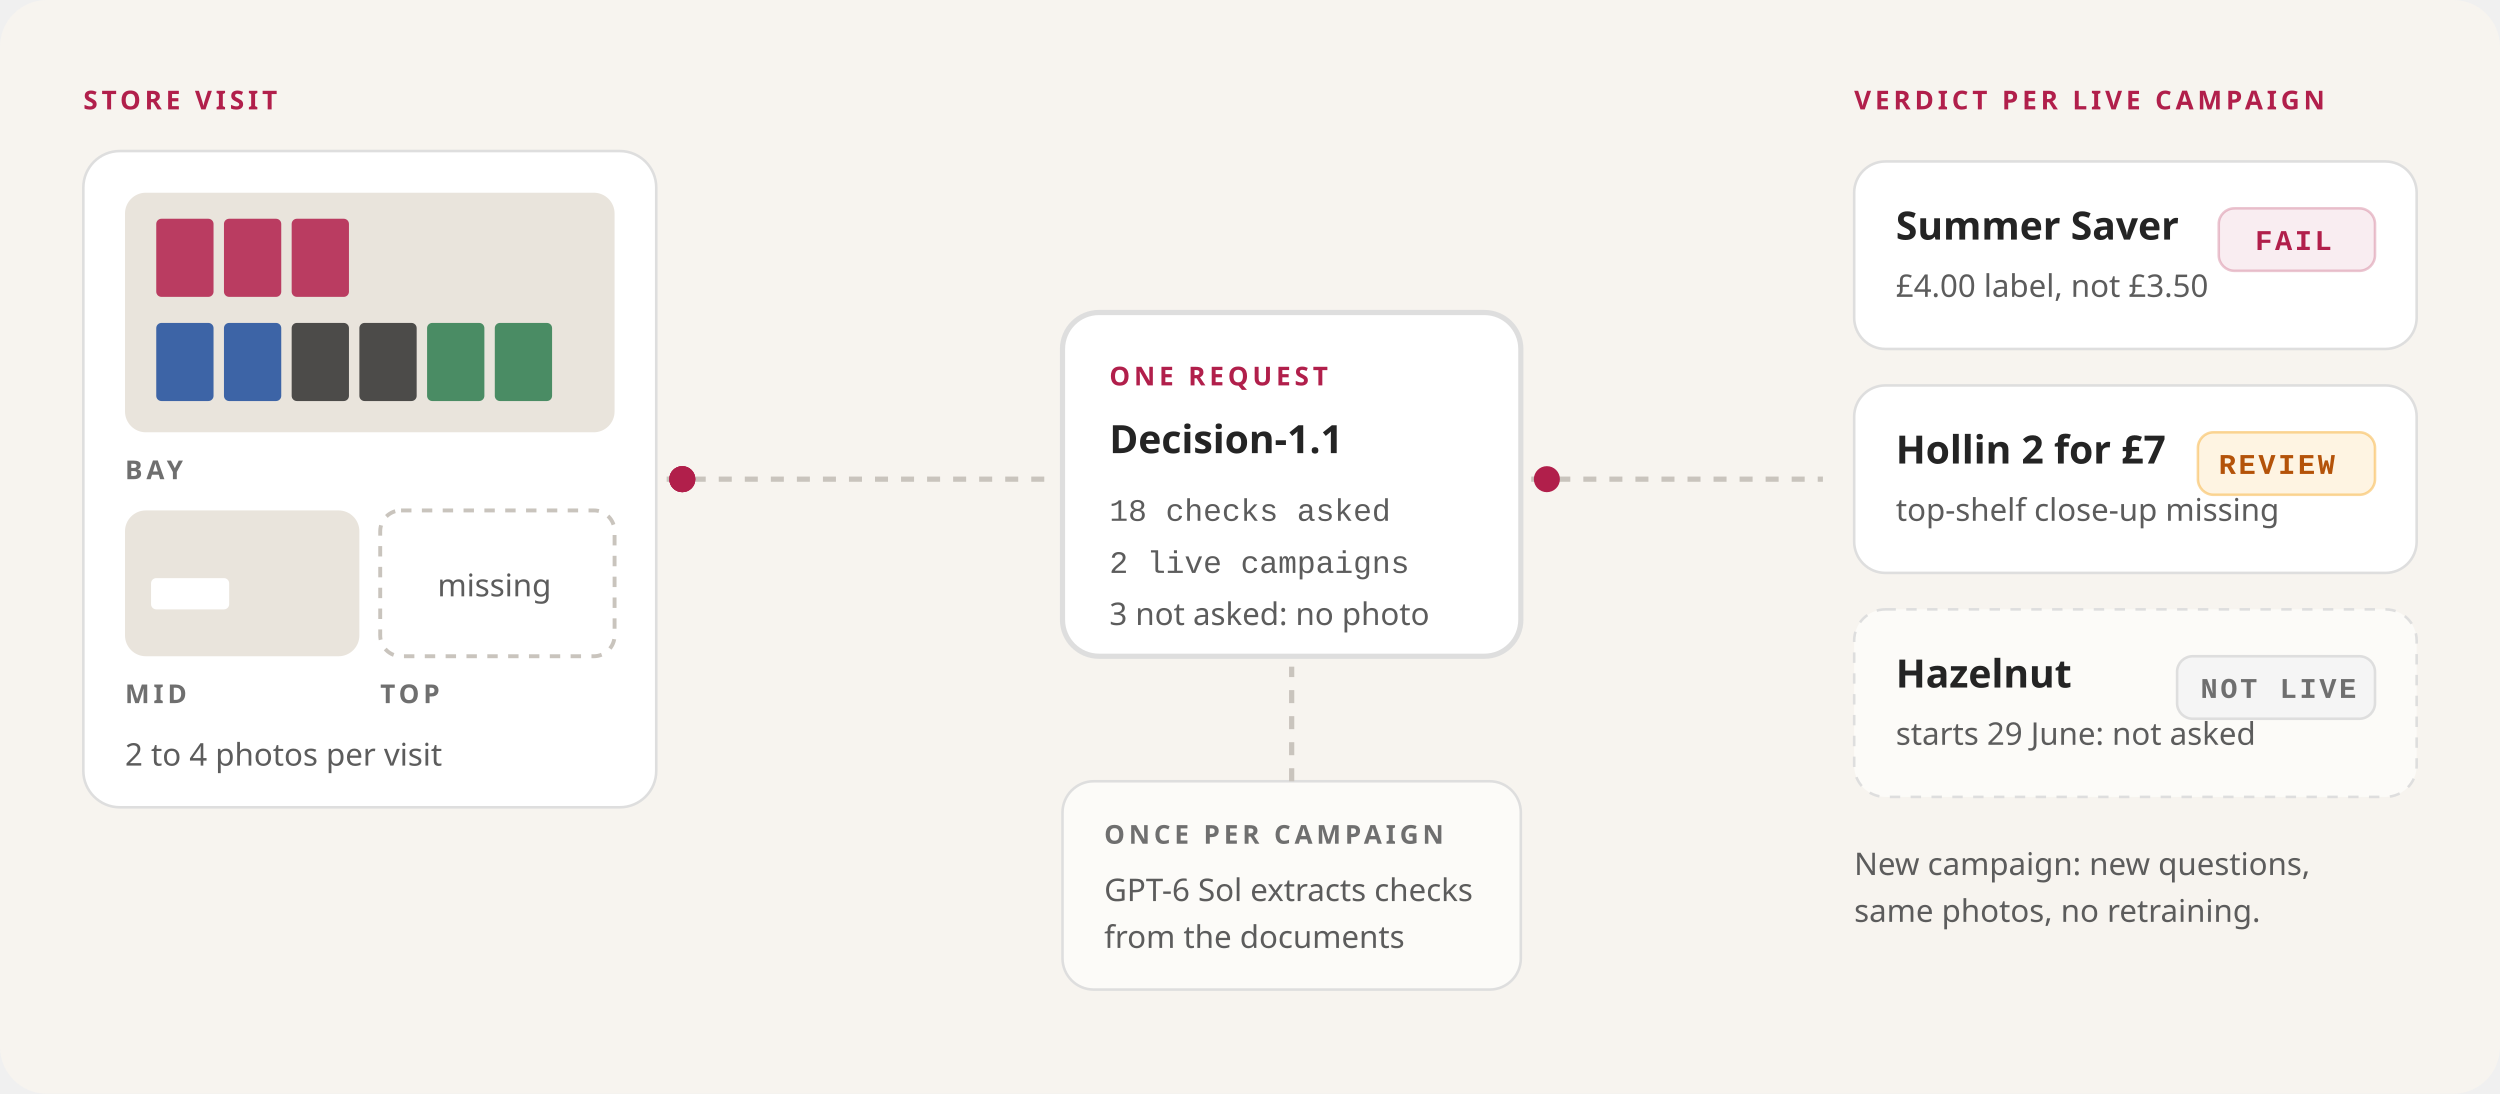
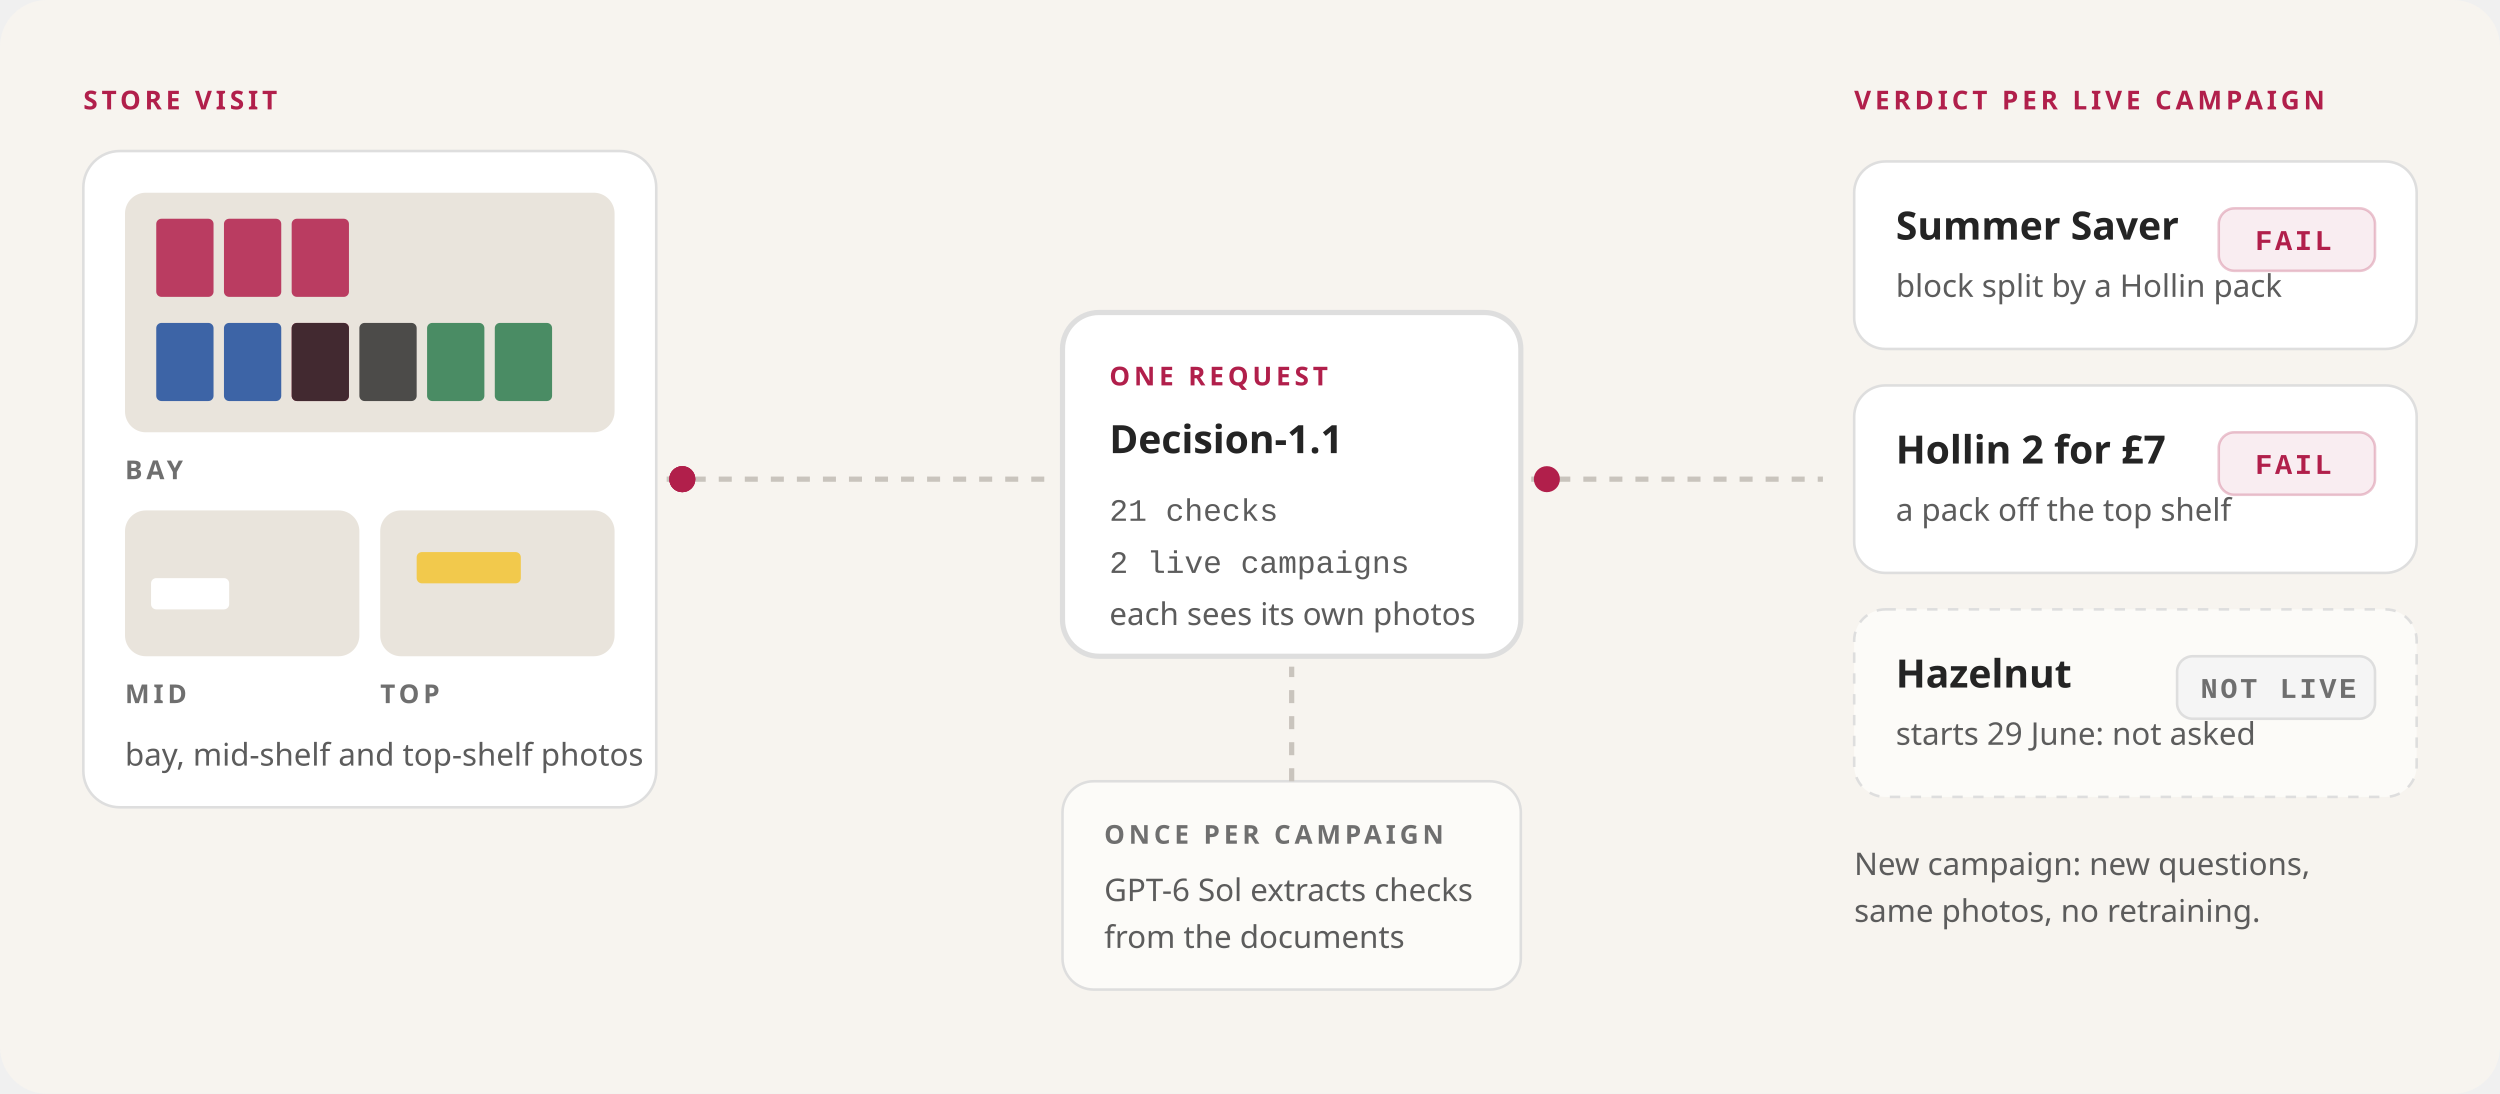
<svg xmlns="http://www.w3.org/2000/svg" viewBox="0 0 960 420" width="960" height="420" role="img" aria-labelledby="t d">
  <style>
    .bg { fill: #f7f4ef; }
    .card { fill: #fff; stroke: #dedede; }
    .soft { fill: #fcfbf8; stroke: #dedede; }
    .t { font: 600 15px 'Segoe UI', Aptos, sans-serif; fill: #242424; }
    .s { font: 12px 'Segoe UI', Aptos, sans-serif; fill: #5c5c5c; }
    .e { font: 650 10px 'Segoe UI', Aptos, sans-serif; letter-spacing: 1.5px; fill: #6f6f6f; }
    .ea { font: 650 10px 'Segoe UI', Aptos, sans-serif; letter-spacing: 1.5px; fill: #b11f4b; }
    .m { font: 12px Consolas, 'Courier New', monospace; fill: #5c5c5c; }
    .badge { font: 600 11px Consolas, 'Courier New', monospace; letter-spacing: 1px; }
    .line { stroke: #c9c4bd; stroke-width: 2; fill: none; stroke-dasharray: 5 5; }
    .flow { fill: #b11f4b; }
    .p1 { animation: travel 8s ease-in-out infinite; }
    .p2 { animation: travel 8s ease-in-out .15s infinite; }
    .p3 { animation: travel 8s ease-in-out .3s infinite; }
    @keyframes travel { 0%, 8% { transform: translateX(0); opacity: 0; } 12% { opacity: 1; } 32% { transform: translateX(150px); opacity: 1; } 36%, 100% { transform: translateX(150px); opacity: 0; } }
    .out { animation: out 8s ease-in-out infinite; }
    @keyframes out { 0%, 40% { transform: translateX(0); opacity: 0; } 44% { opacity: 1; } 58% { transform: translateX(118px); opacity: 1; } 62%, 100% { transform: translateX(118px); opacity: 0; } }
    .v1 { animation: show 8s infinite; } .v2 { animation: show2 8s infinite; } .v3 { animation: show3 8s infinite; }
    @keyframes show { 0%, 58% { opacity: 0; } 62%, 94% { opacity: 1; } 100% { opacity: 0; } }
    @keyframes show2 { 0%, 63% { opacity: 0; } 67%, 94% { opacity: 1; } 100% { opacity: 0; } }
    @keyframes show3 { 0%, 68% { opacity: 0; } 72%, 94% { opacity: 1; } 100% { opacity: 0; } }
    .pulse { animation: pulse 8s infinite; transform-origin: 480px 190px; }
    @keyframes pulse { 0%, 34% { stroke: #dedede; } 38%, 56% { stroke: #b11f4b; } 60%, 100% { stroke: #dedede; } }
    @media (prefers-reduced-motion: reduce) { .p1, .p2, .p3, .out { animation: none; opacity: 0; } .v1, .v2, .v3 { animation: none; opacity: 1; } .pulse { animation: none; } }
  </style>
  <rect class="bg" width="960" height="420" rx="18" />
  <text class="ea" x="32" y="42">STORE VISIT</text>
  <rect class="card" x="32" y="58" width="220" height="252" rx="14" />
  <rect x="48" y="74" width="188" height="92" rx="8" fill="#e9e4dc" />
  <g fill="#b11f4b" opacity=".85">
    <rect x="60" y="84" width="22" height="30" rx="2" />
    <rect x="86" y="84" width="22" height="30" rx="2" />
    <rect x="112" y="84" width="22" height="30" rx="2" />
  </g>
  <g fill="#1f4e9c" opacity=".85">
    <rect x="60" y="124" width="22" height="30" rx="2" />
    <rect x="86" y="124" width="22" height="30" rx="2" />
  </g>
+   <rect x="112" y="124" width="22" height="30" rx="2" fill="#b11f4b" opacity=".85" />
  <g fill="#242424" opacity=".8">
    <rect x="112" y="124" width="22" height="30" rx="2" />
    <rect x="138" y="124" width="22" height="30" rx="2" />
  </g>
  <g fill="#2e7d4f" opacity=".85">
    <rect x="164" y="124" width="22" height="30" rx="2" />
    <rect x="190" y="124" width="22" height="30" rx="2" />
  </g>
  <text class="e" x="48" y="184">BAY</text>
  <rect x="48" y="196" width="90" height="56" rx="8" fill="#e9e4dc" />
  <rect x="58" y="222" width="30" height="12" rx="2" fill="#ffffff" />
-   <rect x="146" y="196" width="90" height="56" rx="8" fill="none" stroke="#c9c4bd" stroke-width="1.5" stroke-dasharray="4 4" />
-   <text class="s" x="168" y="229">missing</text>
+   <rect x="146" y="196" width="90" height="56" rx="8" fill="#e9e4dc" />
+   <rect x="160" y="212" width="40" height="12" rx="2" fill="#f2c94c" />
  <text class="e" x="48" y="270">MID</text>
  <text class="e" x="146" y="270">TOP</text>
-   <text class="s" x="48" y="294">2 to 4 photos per visit</text>
+   <text class="s" x="48" y="294">bay, mid-shelf and top-shelf photos</text>
  <path class="line" d="M256 184 H 404" />
  <circle class="flow p1" cx="262" cy="184" r="5" />
  <circle class="flow p2" cx="262" cy="184" r="5" />
  <circle class="flow p3" cx="262" cy="184" r="5" />
  <rect class="card pulse" x="408" y="120" width="176" height="132" rx="14" stroke-width="2" />
  <text class="ea" x="426" y="148">ONE REQUEST</text>
  <text class="t" x="426" y="174">Decision-1.1</text>
-   <text class="m" x="426" y="200">18 checks asked</text>
+   <text class="m" x="426" y="200">21 checks</text>
  <text class="m" x="426" y="220">2 live campaigns</text>
-   <text class="s" x="426" y="240">3 not asked: no photo</text>
+   <text class="s" x="426" y="240">each sees its own photos</text>
  <rect class="soft" x="408" y="300" width="176" height="80" rx="12" />
  <text class="e" x="424" y="324">ONCE PER CAMPAIGN</text>
  <text class="s" x="424" y="346">GPT-6 Sol extracts checks</text>
  <text class="s" x="424" y="364">from the documents</text>
  <path class="line" d="M496 300 V 256" />
  <path class="line" d="M588 184 H 700" />
  <circle class="flow out" cx="594" cy="184" r="5" />
  <text class="ea" x="712" y="42">VERDICT PER LIVE CAMPAIGN</text>
  <g class="v1">
    <rect class="card" x="712" y="62" width="216" height="72" rx="12" />
    <text class="t" x="728" y="92">Summer Saver</text>
-     <text class="s" x="728" y="114">£4.00 label, not £3.50</text>
+     <text class="s" x="728" y="114">block split by a Hollin pack</text>
    <rect x="852" y="80" width="60" height="24" rx="6" fill="rgba(177,31,75,.08)" stroke="rgba(177,31,75,.25)" />
    <text class="badge" x="866" y="96" fill="#b11f4b">FAIL</text>
  </g>
  <g class="v2">
    <rect class="card" x="712" y="148" width="216" height="72" rx="12" />
    <text class="t" x="728" y="178">Hollin 2 for £7</text>
-     <text class="s" x="728" y="200">top-shelf close-up missing</text>
-     <rect x="844" y="166" width="68" height="24" rx="6" fill="rgba(245,158,11,.12)" stroke="rgba(245,158,11,.4)" />
-     <text class="badge" x="852" y="182" fill="#b45309">REVIEW</text>
+     <text class="s" x="728" y="200">a pack off the top shelf</text>
+     <rect x="852" y="166" width="60" height="24" rx="6" fill="rgba(177,31,75,.08)" stroke="rgba(177,31,75,.25)" />
+     <text class="badge" x="866" y="182" fill="#b11f4b">FAIL</text>
  </g>
  <g class="v3">
    <rect class="soft" x="712" y="234" width="216" height="72" rx="12" stroke-dasharray="4 4" />
    <text class="t" x="728" y="264">Hazelnut</text>
    <text class="s" x="728" y="286">starts 29 June: not asked</text>
    <rect x="836" y="252" width="76" height="24" rx="6" fill="#f5f5f5" stroke="#dedede" />
    <text class="badge" x="845" y="268" fill="#6f6f6f">NOT LIVE</text>
  </g>
  <text class="s" x="712" y="336">New campaign: new questions,</text>
  <text class="s" x="712" y="354">same photos, no retraining.</text>
</svg>
